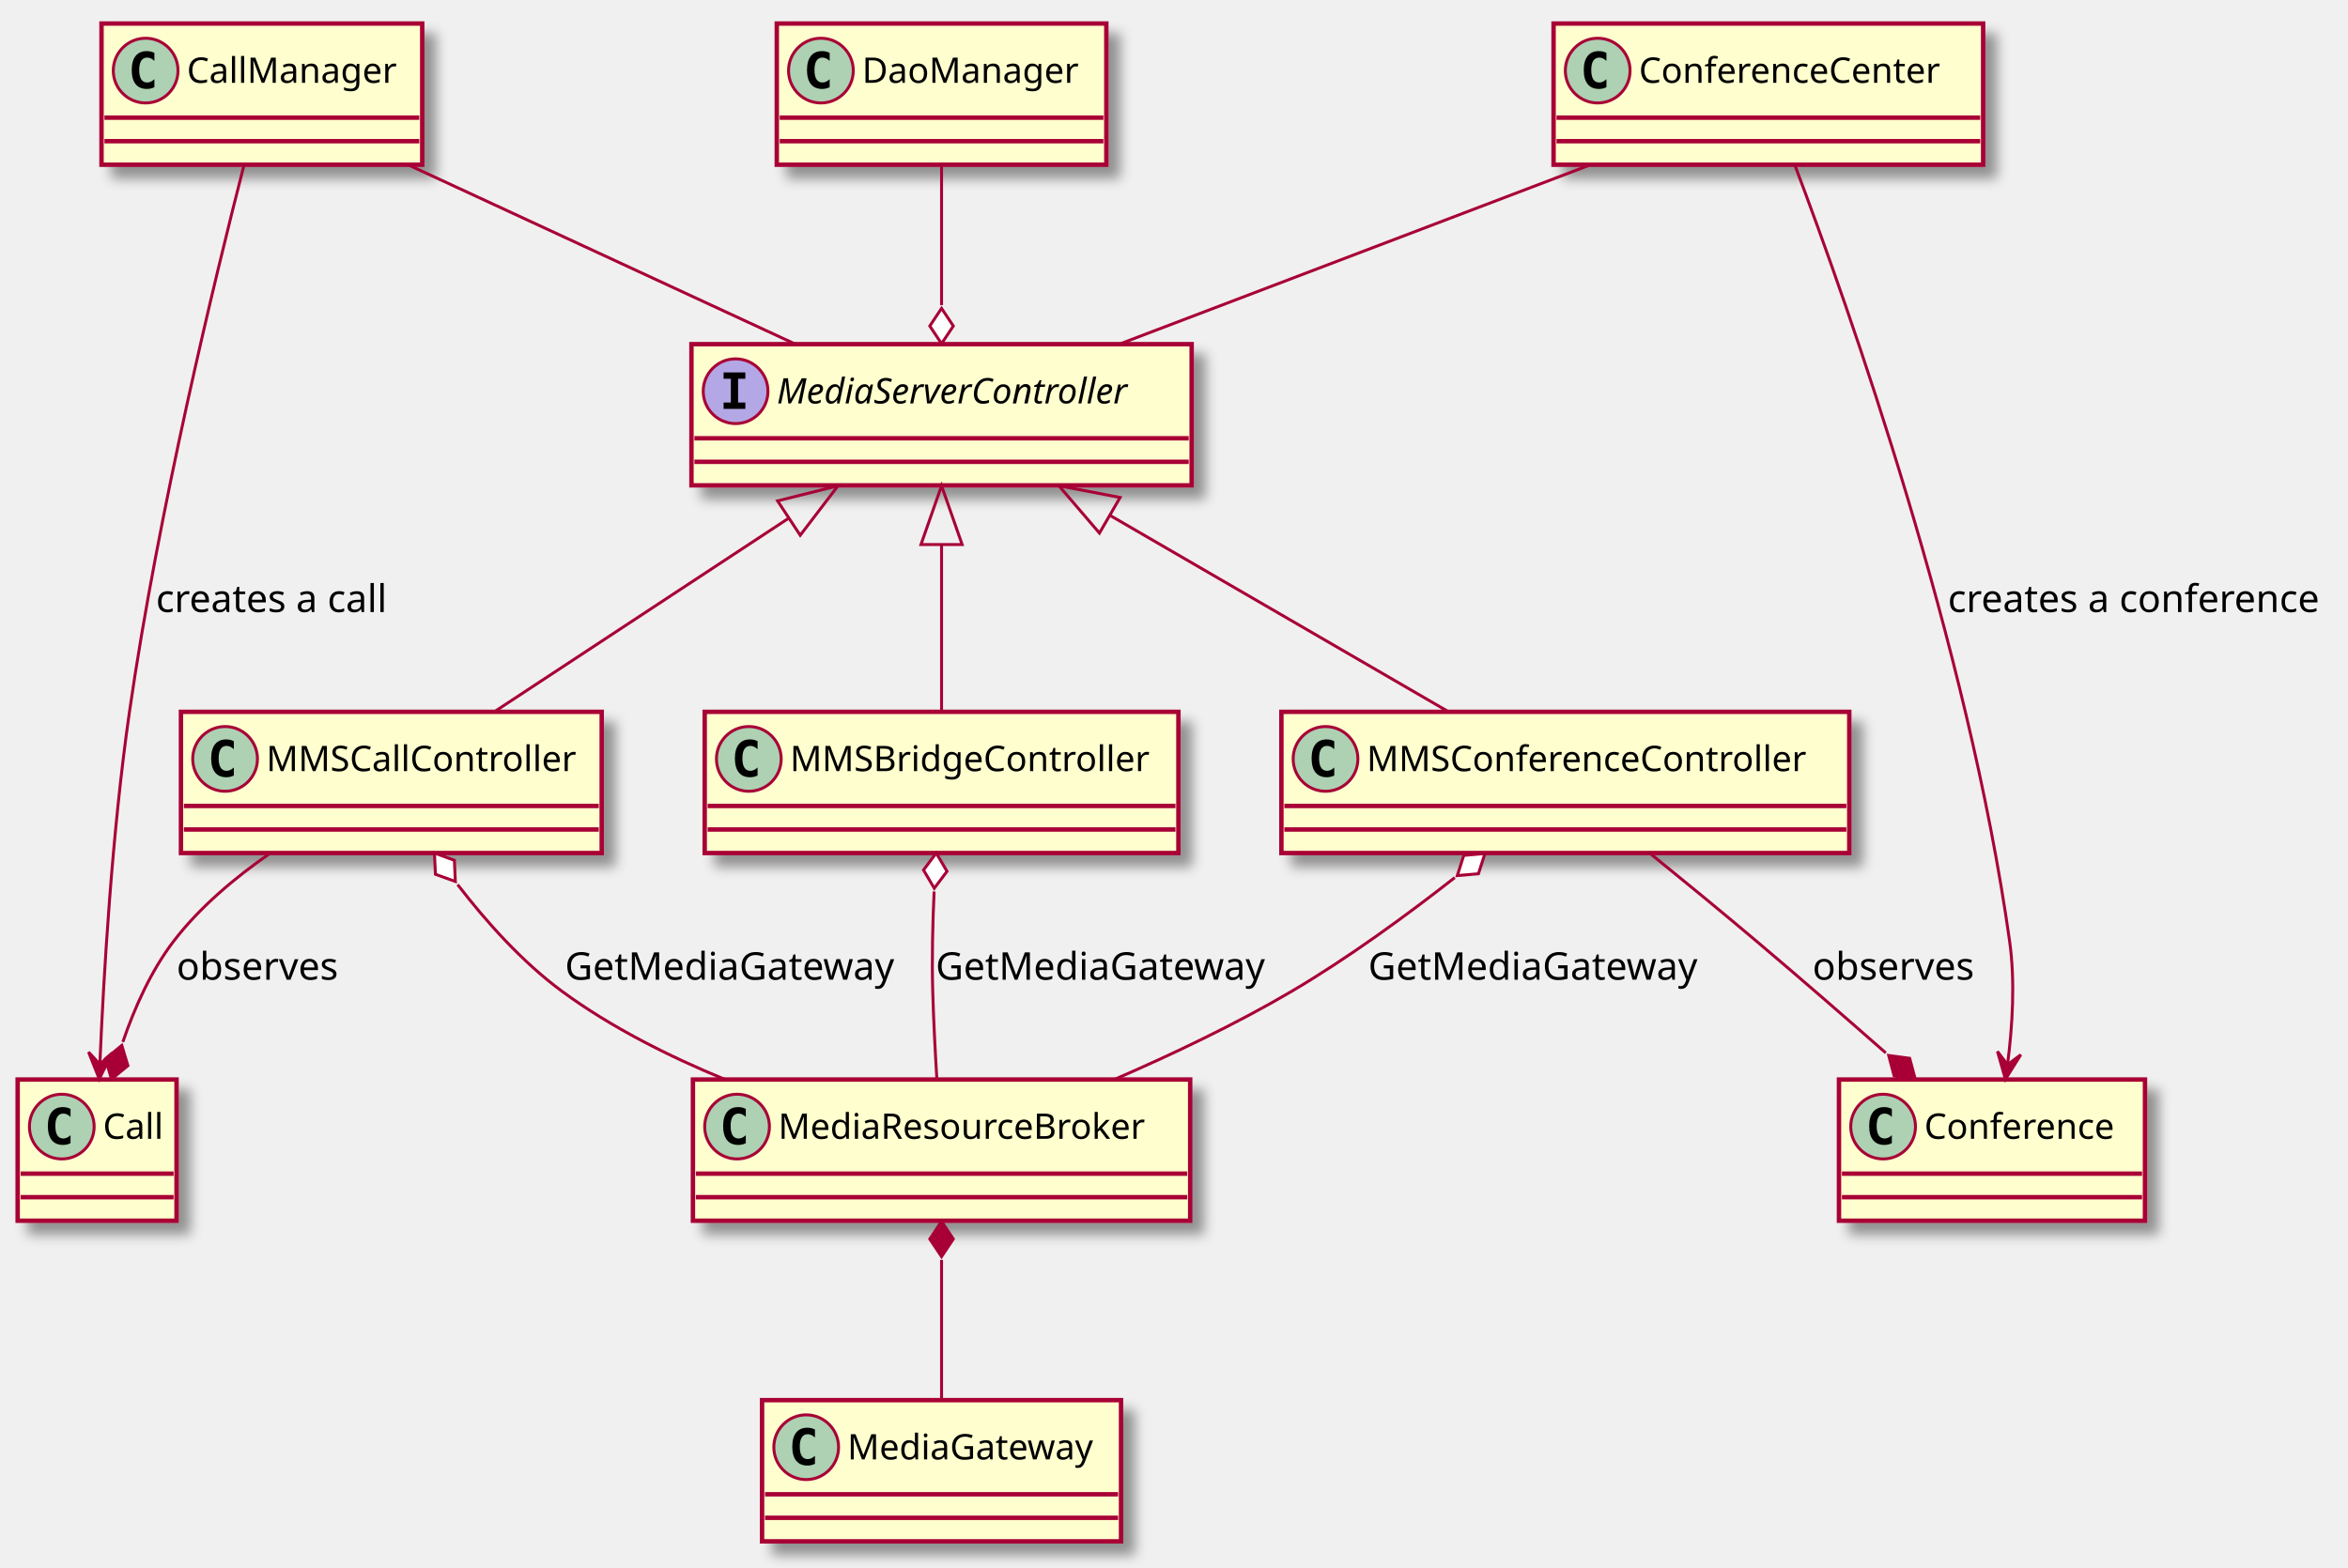
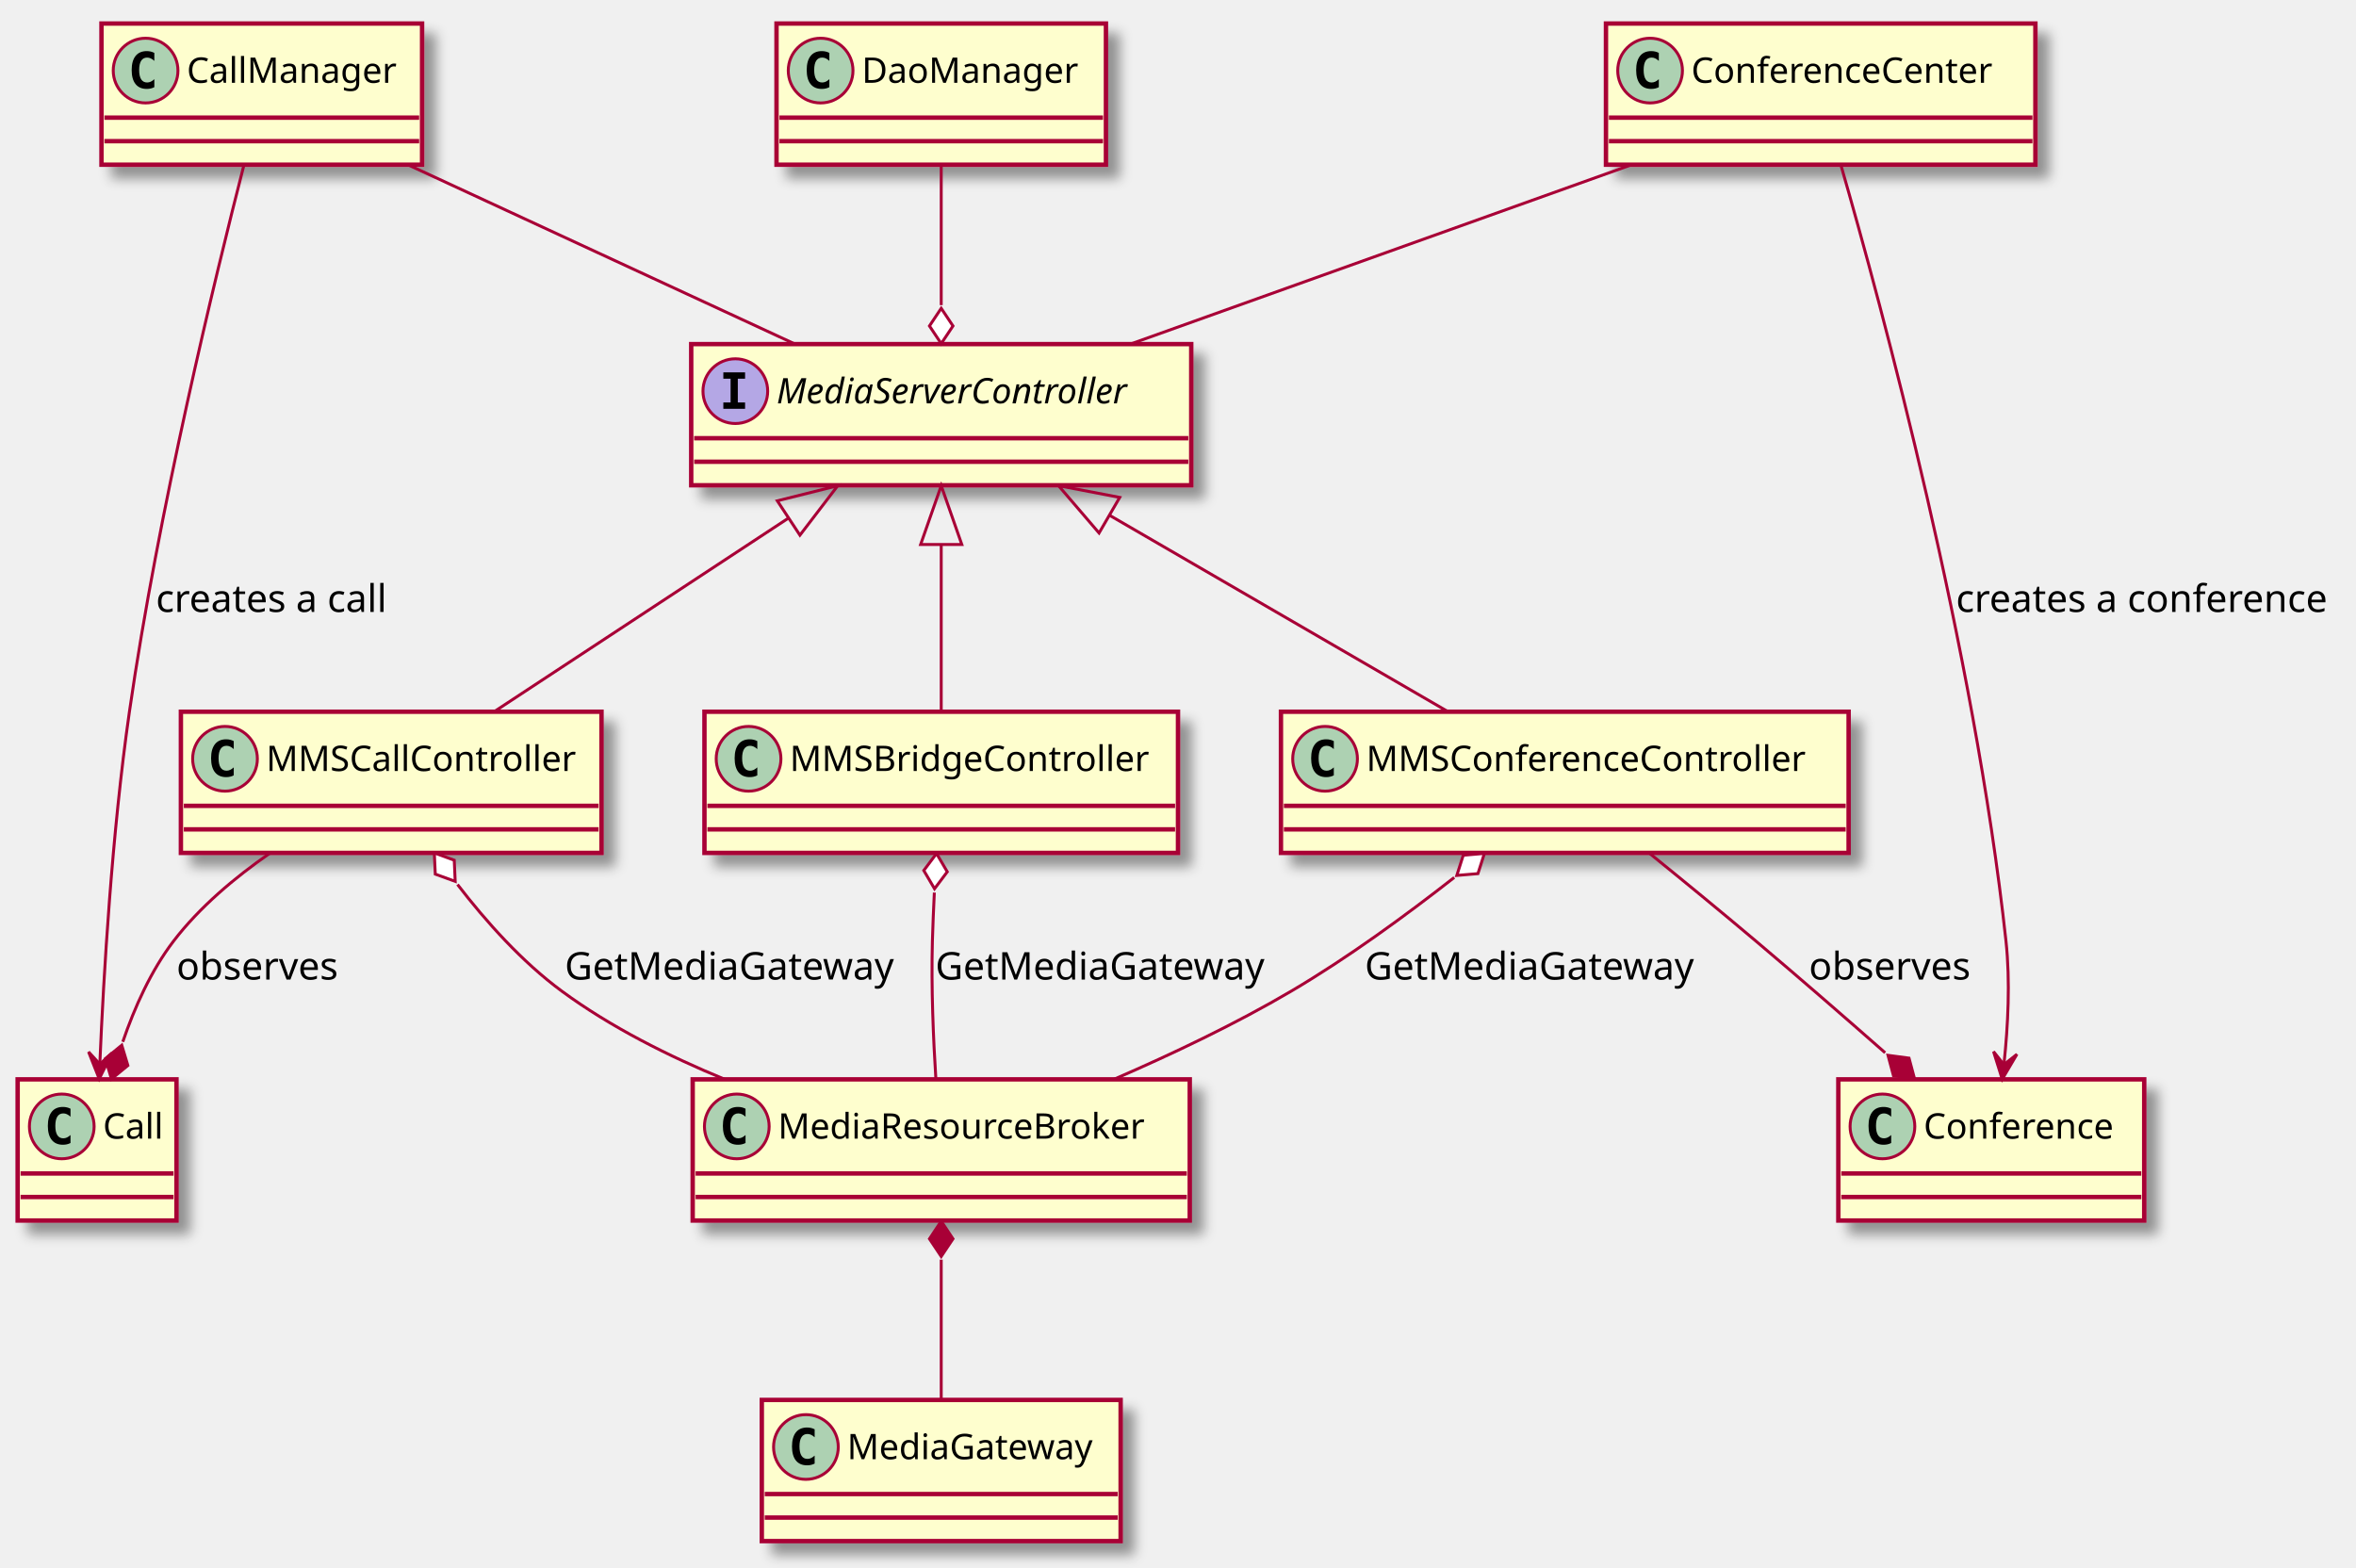
- <svg xmlns="http://www.w3.org/2000/svg" contentScriptType="application/ecmascript" contentStyleType="text/css" height="533px" preserveAspectRatio="none" style="width:798px;height:533px;" version="1.1" viewBox="0 0 798 533" width="798px" zoomAndPan="magnify">
+ <svg xmlns="http://www.w3.org/2000/svg" contentScriptType="application/ecmascript" contentStyleType="text/css" height="533px" preserveAspectRatio="none" style="width:801px;height:533px;" version="1.1" viewBox="0 0 801 533" width="801px" zoomAndPan="magnify">
  <defs>
-     <filter height="300%" id="fvj06qe" width="300%" x="-1" y="-1">
+     <filter height="300%" id="fud9n9n" width="300%" x="-1" y="-1">
      <feGaussianBlur result="blurOut" stdDeviation="2.0" />
      <feColorMatrix in="blurOut" result="blurOut2" type="matrix" values="0 0 0 0 0 0 0 0 0 0 0 0 0 0 0 0 0 0 .4 0" />
      <feOffset dx="4.0" dy="4.0" in="blurOut2" result="blurOut3" />
      <feBlend in="SourceGraphic" in2="blurOut3" mode="normal" />
    </filter>
  </defs>
  <g>
-     <rect fill="#FEFECE" filter="url(#fvj06qe)" height="48" style="stroke: #A80036; stroke-width: 1.5;" width="170" x="235" y="117" />
+     <rect fill="#FEFECE" filter="url(#fud9n9n)" height="48" style="stroke: #A80036; stroke-width: 1.5;" width="170" x="235" y="117" />
    <ellipse cx="250" cy="133" fill="#B4A7E5" rx="11" ry="11" style="stroke: #A80036; stroke-width: 1.0;" />
    <path d="M245.922,128.766 L245.922,126.609 L253.312,126.609 L253.312,128.766 L250.844,128.766 L250.844,136.844 L253.312,136.844 L253.312,139 L245.922,139 L245.922,136.844 L248.391,136.844 L248.391,128.766 L245.922,128.766 Z " />
    <text fill="#000000" font-family="sans-serif" font-size="12" font-style="italic" lengthAdjust="spacingAndGlyphs" textLength="138" x="264" y="137.154">MediaServerController</text>
    <line style="stroke: #A80036; stroke-width: 1.5;" x1="236" x2="404" y1="149" y2="149" />
    <line style="stroke: #A80036; stroke-width: 1.5;" x1="236" x2="404" y1="157" y2="157" />
-     <rect fill="#FEFECE" filter="url(#fvj06qe)" height="48" style="stroke: #A80036; stroke-width: 1.5;" width="143" x="61.5" y="242" />
+     <rect fill="#FEFECE" filter="url(#fud9n9n)" height="48" style="stroke: #A80036; stroke-width: 1.5;" width="143" x="61.5" y="242" />
    <ellipse cx="76.5" cy="258" fill="#ADD1B2" rx="11" ry="11" style="stroke: #A80036; stroke-width: 1.0;" />
    <path d="M79.469,263.641 Q78.891,263.938 78.25,264.086 Q77.609,264.234 76.906,264.234 Q74.406,264.234 73.086,262.586 Q71.766,260.938 71.766,257.812 Q71.766,254.688 73.086,253.031 Q74.406,251.375 76.906,251.375 Q77.609,251.375 78.258,251.531 Q78.906,251.688 79.469,251.984 L79.469,254.703 Q78.844,254.125 78.25,253.852 Q77.656,253.578 77.031,253.578 Q75.688,253.578 75,254.648 Q74.312,255.719 74.312,257.812 Q74.312,259.906 75,260.977 Q75.688,262.047 77.031,262.047 Q77.656,262.047 78.25,261.773 Q78.844,261.5 79.469,260.922 L79.469,263.641 Z " />
    <text fill="#000000" font-family="sans-serif" font-size="12" lengthAdjust="spacingAndGlyphs" textLength="111" x="90.5" y="262.154">MMSCallController</text>
    <line style="stroke: #A80036; stroke-width: 1.5;" x1="62.5" x2="203.5" y1="274" y2="274" />
    <line style="stroke: #A80036; stroke-width: 1.5;" x1="62.5" x2="203.5" y1="282" y2="282" />
-     <rect fill="#FEFECE" filter="url(#fvj06qe)" height="48" style="stroke: #A80036; stroke-width: 1.5;" width="193" x="435.5" y="242" />
+     <rect fill="#FEFECE" filter="url(#fud9n9n)" height="48" style="stroke: #A80036; stroke-width: 1.5;" width="193" x="435.5" y="242" />
    <ellipse cx="450.5" cy="258" fill="#ADD1B2" rx="11" ry="11" style="stroke: #A80036; stroke-width: 1.0;" />
    <path d="M453.469,263.641 Q452.891,263.938 452.25,264.086 Q451.609,264.234 450.906,264.234 Q448.406,264.234 447.086,262.586 Q445.766,260.938 445.766,257.812 Q445.766,254.688 447.086,253.031 Q448.406,251.375 450.906,251.375 Q451.609,251.375 452.258,251.531 Q452.906,251.688 453.469,251.984 L453.469,254.703 Q452.844,254.125 452.25,253.852 Q451.656,253.578 451.031,253.578 Q449.688,253.578 449,254.648 Q448.312,255.719 448.312,257.812 Q448.312,259.906 449,260.977 Q449.688,262.047 451.031,262.047 Q451.656,262.047 452.25,261.773 Q452.844,261.5 453.469,260.922 L453.469,263.641 Z " />
    <text fill="#000000" font-family="sans-serif" font-size="12" lengthAdjust="spacingAndGlyphs" textLength="161" x="464.5" y="262.154">MMSConferenceController</text>
    <line style="stroke: #A80036; stroke-width: 1.5;" x1="436.5" x2="627.5" y1="274" y2="274" />
    <line style="stroke: #A80036; stroke-width: 1.5;" x1="436.5" x2="627.5" y1="282" y2="282" />
-     <rect fill="#FEFECE" filter="url(#fvj06qe)" height="48" style="stroke: #A80036; stroke-width: 1.5;" width="161" x="239.5" y="242" />
+     <rect fill="#FEFECE" filter="url(#fud9n9n)" height="48" style="stroke: #A80036; stroke-width: 1.5;" width="161" x="239.5" y="242" />
    <ellipse cx="254.5" cy="258" fill="#ADD1B2" rx="11" ry="11" style="stroke: #A80036; stroke-width: 1.0;" />
    <path d="M257.469,263.641 Q256.891,263.938 256.25,264.086 Q255.609,264.234 254.906,264.234 Q252.406,264.234 251.086,262.586 Q249.766,260.938 249.766,257.812 Q249.766,254.688 251.086,253.031 Q252.406,251.375 254.906,251.375 Q255.609,251.375 256.258,251.531 Q256.906,251.688 257.469,251.984 L257.469,254.703 Q256.844,254.125 256.25,253.852 Q255.656,253.578 255.031,253.578 Q253.688,253.578 253,254.648 Q252.312,255.719 252.312,257.812 Q252.312,259.906 253,260.977 Q253.688,262.047 255.031,262.047 Q255.656,262.047 256.25,261.773 Q256.844,261.5 257.469,260.922 L257.469,263.641 Z " />
    <text fill="#000000" font-family="sans-serif" font-size="12" lengthAdjust="spacingAndGlyphs" textLength="129" x="268.5" y="262.154">MMSBridgeController</text>
    <line style="stroke: #A80036; stroke-width: 1.5;" x1="240.5" x2="399.5" y1="274" y2="274" />
    <line style="stroke: #A80036; stroke-width: 1.5;" x1="240.5" x2="399.5" y1="282" y2="282" />
-     <rect fill="#FEFECE" filter="url(#fvj06qe)" height="48" style="stroke: #A80036; stroke-width: 1.5;" width="169" x="235.5" y="367" />
+     <rect fill="#FEFECE" filter="url(#fud9n9n)" height="48" style="stroke: #A80036; stroke-width: 1.5;" width="169" x="235.5" y="367" />
    <ellipse cx="250.5" cy="383" fill="#ADD1B2" rx="11" ry="11" style="stroke: #A80036; stroke-width: 1.0;" />
    <path d="M253.469,388.641 Q252.891,388.938 252.25,389.086 Q251.609,389.234 250.906,389.234 Q248.406,389.234 247.086,387.586 Q245.766,385.938 245.766,382.812 Q245.766,379.688 247.086,378.031 Q248.406,376.375 250.906,376.375 Q251.609,376.375 252.258,376.531 Q252.906,376.688 253.469,376.984 L253.469,379.703 Q252.844,379.125 252.25,378.852 Q251.656,378.578 251.031,378.578 Q249.688,378.578 249,379.648 Q248.312,380.719 248.312,382.812 Q248.312,384.906 249,385.977 Q249.688,387.047 251.031,387.047 Q251.656,387.047 252.25,386.773 Q252.844,386.5 253.469,385.922 L253.469,388.641 Z " />
    <text fill="#000000" font-family="sans-serif" font-size="12" lengthAdjust="spacingAndGlyphs" textLength="137" x="264.5" y="387.154">MediaResourceBroker</text>
    <line style="stroke: #A80036; stroke-width: 1.5;" x1="236.5" x2="403.5" y1="399" y2="399" />
    <line style="stroke: #A80036; stroke-width: 1.5;" x1="236.5" x2="403.5" y1="407" y2="407" />
-     <rect fill="#FEFECE" filter="url(#fvj06qe)" height="48" style="stroke: #A80036; stroke-width: 1.5;" width="122" x="259" y="476" />
+     <rect fill="#FEFECE" filter="url(#fud9n9n)" height="48" style="stroke: #A80036; stroke-width: 1.5;" width="122" x="259" y="476" />
    <ellipse cx="274" cy="492" fill="#ADD1B2" rx="11" ry="11" style="stroke: #A80036; stroke-width: 1.0;" />
    <path d="M276.969,497.641 Q276.391,497.938 275.75,498.086 Q275.109,498.234 274.406,498.234 Q271.906,498.234 270.586,496.586 Q269.266,494.938 269.266,491.812 Q269.266,488.688 270.586,487.031 Q271.906,485.375 274.406,485.375 Q275.109,485.375 275.758,485.531 Q276.406,485.688 276.969,485.984 L276.969,488.703 Q276.344,488.125 275.75,487.852 Q275.156,487.578 274.531,487.578 Q273.188,487.578 272.5,488.648 Q271.812,489.719 271.812,491.812 Q271.812,493.906 272.5,494.977 Q273.188,496.047 274.531,496.047 Q275.156,496.047 275.75,495.773 Q276.344,495.5 276.969,494.922 L276.969,497.641 Z " />
    <text fill="#000000" font-family="sans-serif" font-size="12" lengthAdjust="spacingAndGlyphs" textLength="90" x="288" y="496.154">MediaGateway</text>
    <line style="stroke: #A80036; stroke-width: 1.5;" x1="260" x2="380" y1="508" y2="508" />
    <line style="stroke: #A80036; stroke-width: 1.5;" x1="260" x2="380" y1="516" y2="516" />
-     <rect fill="#FEFECE" filter="url(#fvj06qe)" height="48" style="stroke: #A80036; stroke-width: 1.5;" width="109" x="34.5" y="8" />
+     <rect fill="#FEFECE" filter="url(#fud9n9n)" height="48" style="stroke: #A80036; stroke-width: 1.5;" width="109" x="34.5" y="8" />
    <ellipse cx="49.5" cy="24" fill="#ADD1B2" rx="11" ry="11" style="stroke: #A80036; stroke-width: 1.0;" />
    <path d="M52.469,29.641 Q51.891,29.938 51.25,30.086 Q50.609,30.234 49.906,30.234 Q47.406,30.234 46.086,28.586 Q44.766,26.938 44.766,23.812 Q44.766,20.688 46.086,19.031 Q47.406,17.375 49.906,17.375 Q50.609,17.375 51.258,17.531 Q51.906,17.688 52.469,17.984 L52.469,20.703 Q51.844,20.125 51.25,19.852 Q50.656,19.578 50.031,19.578 Q48.688,19.578 48,20.648 Q47.312,21.719 47.312,23.812 Q47.312,25.906 48,26.977 Q48.688,28.047 50.031,28.047 Q50.656,28.047 51.25,27.773 Q51.844,27.5 52.469,26.922 L52.469,29.641 Z " />
    <text fill="#000000" font-family="sans-serif" font-size="12" lengthAdjust="spacingAndGlyphs" textLength="77" x="63.5" y="28.154">CallManager</text>
    <line style="stroke: #A80036; stroke-width: 1.5;" x1="35.5" x2="142.5" y1="40" y2="40" />
    <line style="stroke: #A80036; stroke-width: 1.5;" x1="35.5" x2="142.5" y1="48" y2="48" />
-     <rect fill="#FEFECE" filter="url(#fvj06qe)" height="48" style="stroke: #A80036; stroke-width: 1.5;" width="146" x="528" y="8" />
-     <ellipse cx="543" cy="24" fill="#ADD1B2" rx="11" ry="11" style="stroke: #A80036; stroke-width: 1.0;" />
-     <path d="M545.969,29.641 Q545.391,29.938 544.75,30.086 Q544.109,30.234 543.406,30.234 Q540.906,30.234 539.586,28.586 Q538.266,26.938 538.266,23.812 Q538.266,20.688 539.586,19.031 Q540.906,17.375 543.406,17.375 Q544.109,17.375 544.758,17.531 Q545.406,17.688 545.969,17.984 L545.969,20.703 Q545.344,20.125 544.75,19.852 Q544.156,19.578 543.531,19.578 Q542.188,19.578 541.5,20.648 Q540.812,21.719 540.812,23.812 Q540.812,25.906 541.5,26.977 Q542.188,28.047 543.531,28.047 Q544.156,28.047 544.75,27.773 Q545.344,27.5 545.969,26.922 L545.969,29.641 Z " />
-     <text fill="#000000" font-family="sans-serif" font-size="12" lengthAdjust="spacingAndGlyphs" textLength="114" x="557" y="28.154">ConferenceCenter</text>
-     <line style="stroke: #A80036; stroke-width: 1.5;" x1="529" x2="673" y1="40" y2="40" />
-     <line style="stroke: #A80036; stroke-width: 1.5;" x1="529" x2="673" y1="48" y2="48" />
-     <rect fill="#FEFECE" filter="url(#fvj06qe)" height="48" style="stroke: #A80036; stroke-width: 1.5;" width="54" x="6" y="367" />
+     <rect fill="#FEFECE" filter="url(#fud9n9n)" height="48" style="stroke: #A80036; stroke-width: 1.5;" width="146" x="546" y="8" />
+     <ellipse cx="561" cy="24" fill="#ADD1B2" rx="11" ry="11" style="stroke: #A80036; stroke-width: 1.0;" />
+     <path d="M563.969,29.641 Q563.391,29.938 562.75,30.086 Q562.109,30.234 561.406,30.234 Q558.906,30.234 557.586,28.586 Q556.266,26.938 556.266,23.812 Q556.266,20.688 557.586,19.031 Q558.906,17.375 561.406,17.375 Q562.109,17.375 562.758,17.531 Q563.406,17.688 563.969,17.984 L563.969,20.703 Q563.344,20.125 562.75,19.852 Q562.156,19.578 561.531,19.578 Q560.188,19.578 559.5,20.648 Q558.812,21.719 558.812,23.812 Q558.812,25.906 559.5,26.977 Q560.188,28.047 561.531,28.047 Q562.156,28.047 562.75,27.773 Q563.344,27.5 563.969,26.922 L563.969,29.641 Z " />
+     <text fill="#000000" font-family="sans-serif" font-size="12" lengthAdjust="spacingAndGlyphs" textLength="114" x="575" y="28.154">ConferenceCenter</text>
+     <line style="stroke: #A80036; stroke-width: 1.5;" x1="547" x2="691" y1="40" y2="40" />
+     <line style="stroke: #A80036; stroke-width: 1.5;" x1="547" x2="691" y1="48" y2="48" />
+     <rect fill="#FEFECE" filter="url(#fud9n9n)" height="48" style="stroke: #A80036; stroke-width: 1.5;" width="54" x="6" y="367" />
    <ellipse cx="21" cy="383" fill="#ADD1B2" rx="11" ry="11" style="stroke: #A80036; stroke-width: 1.0;" />
    <path d="M23.969,388.641 Q23.391,388.938 22.75,389.086 Q22.109,389.234 21.406,389.234 Q18.906,389.234 17.586,387.586 Q16.266,385.938 16.266,382.812 Q16.266,379.688 17.586,378.031 Q18.906,376.375 21.406,376.375 Q22.109,376.375 22.758,376.531 Q23.406,376.688 23.969,376.984 L23.969,379.703 Q23.344,379.125 22.75,378.852 Q22.156,378.578 21.531,378.578 Q20.188,378.578 19.5,379.648 Q18.812,380.719 18.812,382.812 Q18.812,384.906 19.5,385.977 Q20.188,387.047 21.531,387.047 Q22.156,387.047 22.75,386.773 Q23.344,386.5 23.969,385.922 L23.969,388.641 Z " />
    <text fill="#000000" font-family="sans-serif" font-size="12" lengthAdjust="spacingAndGlyphs" textLength="22" x="35" y="387.154">Call</text>
    <line style="stroke: #A80036; stroke-width: 1.5;" x1="7" x2="59" y1="399" y2="399" />
    <line style="stroke: #A80036; stroke-width: 1.5;" x1="7" x2="59" y1="407" y2="407" />
-     <rect fill="#FEFECE" filter="url(#fvj06qe)" height="48" style="stroke: #A80036; stroke-width: 1.5;" width="104" x="625" y="367" />
+     <rect fill="#FEFECE" filter="url(#fud9n9n)" height="48" style="stroke: #A80036; stroke-width: 1.5;" width="104" x="625" y="367" />
    <ellipse cx="640" cy="383" fill="#ADD1B2" rx="11" ry="11" style="stroke: #A80036; stroke-width: 1.0;" />
    <path d="M642.969,388.641 Q642.391,388.938 641.75,389.086 Q641.109,389.234 640.406,389.234 Q637.906,389.234 636.586,387.586 Q635.266,385.938 635.266,382.812 Q635.266,379.688 636.586,378.031 Q637.906,376.375 640.406,376.375 Q641.109,376.375 641.758,376.531 Q642.406,376.688 642.969,376.984 L642.969,379.703 Q642.344,379.125 641.75,378.852 Q641.156,378.578 640.531,378.578 Q639.188,378.578 638.5,379.648 Q637.812,380.719 637.812,382.812 Q637.812,384.906 638.5,385.977 Q639.188,387.047 640.531,387.047 Q641.156,387.047 641.75,386.773 Q642.344,386.5 642.969,385.922 L642.969,388.641 Z " />
    <text fill="#000000" font-family="sans-serif" font-size="12" lengthAdjust="spacingAndGlyphs" textLength="72" x="654" y="387.154">Conference</text>
    <line style="stroke: #A80036; stroke-width: 1.5;" x1="626" x2="728" y1="399" y2="399" />
    <line style="stroke: #A80036; stroke-width: 1.5;" x1="626" x2="728" y1="407" y2="407" />
-     <rect fill="#FEFECE" filter="url(#fvj06qe)" height="48" style="stroke: #A80036; stroke-width: 1.5;" width="112" x="264" y="8" />
+     <rect fill="#FEFECE" filter="url(#fud9n9n)" height="48" style="stroke: #A80036; stroke-width: 1.5;" width="112" x="264" y="8" />
    <ellipse cx="279" cy="24" fill="#ADD1B2" rx="11" ry="11" style="stroke: #A80036; stroke-width: 1.0;" />
    <path d="M281.969,29.641 Q281.391,29.938 280.75,30.086 Q280.109,30.234 279.406,30.234 Q276.906,30.234 275.586,28.586 Q274.266,26.938 274.266,23.812 Q274.266,20.688 275.586,19.031 Q276.906,17.375 279.406,17.375 Q280.109,17.375 280.758,17.531 Q281.406,17.688 281.969,17.984 L281.969,20.703 Q281.344,20.125 280.75,19.852 Q280.156,19.578 279.531,19.578 Q278.188,19.578 277.5,20.648 Q276.812,21.719 276.812,23.812 Q276.812,25.906 277.5,26.977 Q278.188,28.047 279.531,28.047 Q280.156,28.047 280.75,27.773 Q281.344,27.5 281.969,26.922 L281.969,29.641 Z " />
    <text fill="#000000" font-family="sans-serif" font-size="12" lengthAdjust="spacingAndGlyphs" textLength="80" x="293" y="28.154">DaoManager</text>
    <line style="stroke: #A80036; stroke-width: 1.5;" x1="265" x2="375" y1="40" y2="40" />
    <line style="stroke: #A80036; stroke-width: 1.5;" x1="265" x2="375" y1="48" y2="48" />
-     <path d="M268.068,176.158 C236.175,197.136 196.18,223.443 168.016,241.968 " fill="none" style="stroke: #A80036; stroke-width: 1.0;" />
-     <polygon fill="none" points="264.271,170.278,284.827,165.135,271.964,181.974,264.271,170.278" style="stroke: #A80036; stroke-width: 1.0;" />
-     <path d="M377.373,175.287 C413.769,196.404 459.93,223.186 492.303,241.968 " fill="none" style="stroke: #A80036; stroke-width: 1.0;" />
-     <polygon fill="none" points="373.662,181.227,359.876,165.135,380.688,169.117,373.662,181.227" style="stroke: #A80036; stroke-width: 1.0;" />
-     <path d="M320,185.172 C320,204.293 320,226.016 320,241.968 " fill="none" style="stroke: #A80036; stroke-width: 1.0;" />
-     <polygon fill="none" points="313,185.135,320,165.135,327,185.135,313,185.135" style="stroke: #A80036; stroke-width: 1.0;" />
-     <path d="M155.535,300.737 C165.274,313.39 177.53,327.089 191,337 C207.577,349.197 227.367,359.138 246.409,366.975 " fill="none" style="stroke: #A80036; stroke-width: 1.0;" />
-     <polygon fill="#FFFFFF" points="147.657,290.008,147.984,297.212,154.759,299.68,154.432,292.477,147.657,290.008" style="stroke: #A80036; stroke-width: 1.0;" />
+     <path d="M268.07,176.16 C236.18,197.14 196.18,223.44 168.02,241.97 " fill="none" style="stroke: #A80036; stroke-width: 1.0;" />
+     <polygon fill="none" points="264.27,170.28,284.83,165.14,271.96,181.97,264.27,170.28" style="stroke: #A80036; stroke-width: 1.0;" />
+     <path d="M377.37,175.29 C413.77,196.4 459.93,223.19 492.3,241.97 " fill="none" style="stroke: #A80036; stroke-width: 1.0;" />
+     <polygon fill="none" points="373.66,181.23,359.88,165.14,380.69,169.12,373.66,181.23" style="stroke: #A80036; stroke-width: 1.0;" />
+     <path d="M320,185.17 C320,204.29 320,226.02 320,241.97 " fill="none" style="stroke: #A80036; stroke-width: 1.0;" />
+     <polygon fill="none" points="313,185.14,320,165.14,327,185.14,313,185.14" style="stroke: #A80036; stroke-width: 1.0;" />
+     <path d="M155.54,300.74 C165.27,313.39 177.53,327.09 191,337 C207.58,349.2 227.37,359.14 246.41,366.98 " fill="none" style="stroke: #A80036; stroke-width: 1.0;" />
+     <polygon fill="#FFFFFF" points="147.66,290.01,147.987,297.214,154.763,299.682,154.435,292.479,147.66,290.01" style="stroke: #A80036; stroke-width: 1.0;" />
    <text fill="#000000" font-family="sans-serif" font-size="13" lengthAdjust="spacingAndGlyphs" textLength="116" x="192" y="333.067">GetMediaGateway</text>
-     <path d="M494.413,298.357 C477.992,311.232 458.142,325.73 439,337 C420.095,348.13 398.432,358.435 378.815,366.942 " fill="none" style="stroke: #A80036; stroke-width: 1.0;" />
-     <polygon fill="#FFFFFF" points="504.666,290.18,497.481,290.794,495.284,297.662,502.469,297.048,504.666,290.18" style="stroke: #A80036; stroke-width: 1.0;" />
-     <text fill="#000000" font-family="sans-serif" font-size="13" lengthAdjust="spacingAndGlyphs" textLength="116" x="465" y="333.067">GetMediaGateway</text>
-     <path d="M317.473,303.071 C316.974,313.97 316.688,325.971 317,337 C317.276,346.765 317.838,357.53 318.402,366.793 " fill="none" style="stroke: #A80036; stroke-width: 1.0;" />
-     <polygon fill="#FFFFFF" points="318.19,290.009,313.867,295.781,317.532,301.991,321.855,296.219,318.19,290.009" style="stroke: #A80036; stroke-width: 1.0;" />
+     <path d="M494.41,298.36 C477.99,311.23 458.14,325.73 439,337 C420.1,348.13 398.43,358.43 378.81,366.94 " fill="none" style="stroke: #A80036; stroke-width: 1.0;" />
+     <polygon fill="#FFFFFF" points="504.67,290.18,497.485,290.794,495.288,297.662,502.473,297.048,504.67,290.18" style="stroke: #A80036; stroke-width: 1.0;" />
+     <text fill="#000000" font-family="sans-serif" font-size="13" lengthAdjust="spacingAndGlyphs" textLength="116" x="464" y="333.067">GetMediaGateway</text>
+     <path d="M317.66,303.49 C317.39,309.02 317.15,314.66 317,320 C316.56,335.69 317.32,353.34 318.19,366.99 " fill="none" style="stroke: #A80036; stroke-width: 1.0;" />
+     <polygon fill="#FFFFFF" points="318.4,290.21,314.07,295.976,317.727,302.191,322.057,296.425,318.4,290.21" style="stroke: #A80036; stroke-width: 1.0;" />
    <text fill="#000000" font-family="sans-serif" font-size="13" lengthAdjust="spacingAndGlyphs" textLength="116" x="318" y="333.067">GetMediaGateway</text>
-     <path d="M320,428.302 C320,444.021 320,461.955 320,475.828 " fill="none" style="stroke: #A80036; stroke-width: 1.0;" />
-     <polygon fill="#A80036" points="320,415.217,316,421.217,320,427.217,324,421.217,320,415.217" style="stroke: #A80036; stroke-width: 1.0;" />
-     <path d="M138.839,56.086 C177.7,74.086 231.412,98.966 270.25,116.956 " fill="none" style="stroke: #A80036; stroke-width: 1.0;" />
-     <path d="M540.373,56.086 C493.1,74.086 427.763,98.966 380.518,116.956 " fill="none" style="stroke: #A80036; stroke-width: 1.0;" />
-     <path d="M320,56.217 C320,70.099 320,88.035 320,103.749 " fill="none" style="stroke: #A80036; stroke-width: 1.0;" />
-     <polygon fill="#FFFFFF" points="320,116.828,324,110.828,320,104.828,316,110.828,320,116.828" style="stroke: #A80036; stroke-width: 1.0;" />
-     <path d="M82.955,56.007 C73.141,94.302 53.847,173.67 44,242 C38.049,283.293 35.225,331.559 33.954,361.458 " fill="none" style="stroke: #A80036; stroke-width: 1.0;" />
-     <polygon fill="#A80036" points="33.734,366.821,38.098,357.992,33.938,361.825,30.105,357.665,33.734,366.821" style="stroke: #A80036; stroke-width: 1.0;" />
+     <path d="M320,428.3 C320,444.02 320,461.96 320,475.83 " fill="none" style="stroke: #A80036; stroke-width: 1.0;" />
+     <polygon fill="#A80036" points="320,415.22,316,421.22,320,427.22,324,421.22,320,415.22" style="stroke: #A80036; stroke-width: 1.0;" />
+     <path d="M138.84,56.09 C177.7,74.09 231.41,98.97 270.25,116.96 " fill="none" style="stroke: #A80036; stroke-width: 1.0;" />
+     <path d="M554.49,56.09 C504.19,74.09 434.67,98.97 384.39,116.96 " fill="none" style="stroke: #A80036; stroke-width: 1.0;" />
+     <path d="M320,56.22 C320,70.1 320,88.04 320,103.75 " fill="none" style="stroke: #A80036; stroke-width: 1.0;" />
+     <polygon fill="#FFFFFF" points="320,116.83,324,110.83,320,104.83,316,110.83,320,116.83" style="stroke: #A80036; stroke-width: 1.0;" />
+     <path d="M82.96,56.01 C73.14,94.3 53.85,173.67 44,242 C38.05,283.29 35.23,331.56 33.95,361.46 " fill="none" style="stroke: #A80036; stroke-width: 1.0;" />
+     <polygon fill="#A80036" points="33.73,366.82,38.112,358,33.944,361.825,30.119,357.657,33.73,366.82" style="stroke: #A80036; stroke-width: 1.0;" />
    <text fill="#000000" font-family="sans-serif" font-size="13" lengthAdjust="spacingAndGlyphs" textLength="85" x="53" y="208.067">creates a call</text>
-     <path d="M610.08,56.33 C628.33,104.616 668.912,219.414 683,320 C684.927,333.756 683.952,349.126 682.276,361.952 " fill="none" style="stroke: #A80036; stroke-width: 1.0;" />
-     <polygon fill="#A80036" points="681.576,366.915,686.792,358.561,682.273,361.964,678.87,357.445,681.576,366.915" style="stroke: #A80036; stroke-width: 1.0;" />
-     <text fill="#000000" font-family="sans-serif" font-size="13" lengthAdjust="spacingAndGlyphs" textLength="135" x="662" y="208.067">creates a conference</text>
-     <path d="M91.67,290.162 C79.866,298.354 67.827,308.448 59,320 C51.337,330.029 45.742,342.554 41.751,354.227 " fill="none" style="stroke: #A80036; stroke-width: 1.0;" />
-     <polygon fill="#A80036" points="37.901,366.864,43.475,362.29,41.398,355.385,35.823,359.959,37.901,366.864" style="stroke: #A80036; stroke-width: 1.0;" />
+     <path d="M625.88,56.15 C639.86,104.58 671.19,220.34 682,320 C683.48,333.67 682.69,348.9 681.33,361.65 " fill="none" style="stroke: #A80036; stroke-width: 1.0;" />
+     <polygon fill="#A80036" points="680.72,366.95,685.722,358.466,681.291,361.983,677.774,357.552,680.72,366.95" style="stroke: #A80036; stroke-width: 1.0;" />
+     <text fill="#000000" font-family="sans-serif" font-size="13" lengthAdjust="spacingAndGlyphs" textLength="135" x="665" y="208.067">creates a conference</text>
+     <path d="M91.67,290.16 C79.87,298.35 67.83,308.45 59,320 C51.34,330.03 45.74,342.55 41.75,354.23 " fill="none" style="stroke: #A80036; stroke-width: 1.0;" />
+     <polygon fill="#A80036" points="37.9,366.86,43.475,362.286,41.397,355.381,35.822,359.955,37.9,366.86" style="stroke: #A80036; stroke-width: 1.0;" />
    <text fill="#000000" font-family="sans-serif" font-size="13" lengthAdjust="spacingAndGlyphs" textLength="58" x="60" y="333.067">observes</text>
-     <path d="M560.653,290.006 C572.039,299.241 585.21,310.04 597,320 C611.492,332.243 627.245,345.94 640.91,357.95 " fill="none" style="stroke: #A80036; stroke-width: 1.0;" />
-     <polygon fill="#A80036" points="650.896,366.753,649.04,359.785,641.894,358.818,643.75,365.786,650.896,366.753" style="stroke: #A80036; stroke-width: 1.0;" />
-     <text fill="#000000" font-family="sans-serif" font-size="13" lengthAdjust="spacingAndGlyphs" textLength="58" x="616" y="333.067">observes</text>
+     <path d="M560.65,290.01 C572.04,299.24 585.21,310.04 597,320 C611.49,332.24 627.25,345.94 640.91,357.95 " fill="none" style="stroke: #A80036; stroke-width: 1.0;" />
+     <polygon fill="#A80036" points="650.9,366.75,649.038,359.783,641.891,358.823,643.753,365.789,650.9,366.75" style="stroke: #A80036; stroke-width: 1.0;" />
+     <text fill="#000000" font-family="sans-serif" font-size="13" lengthAdjust="spacingAndGlyphs" textLength="58" x="615" y="333.067">observes</text>
  </g>
</svg>
